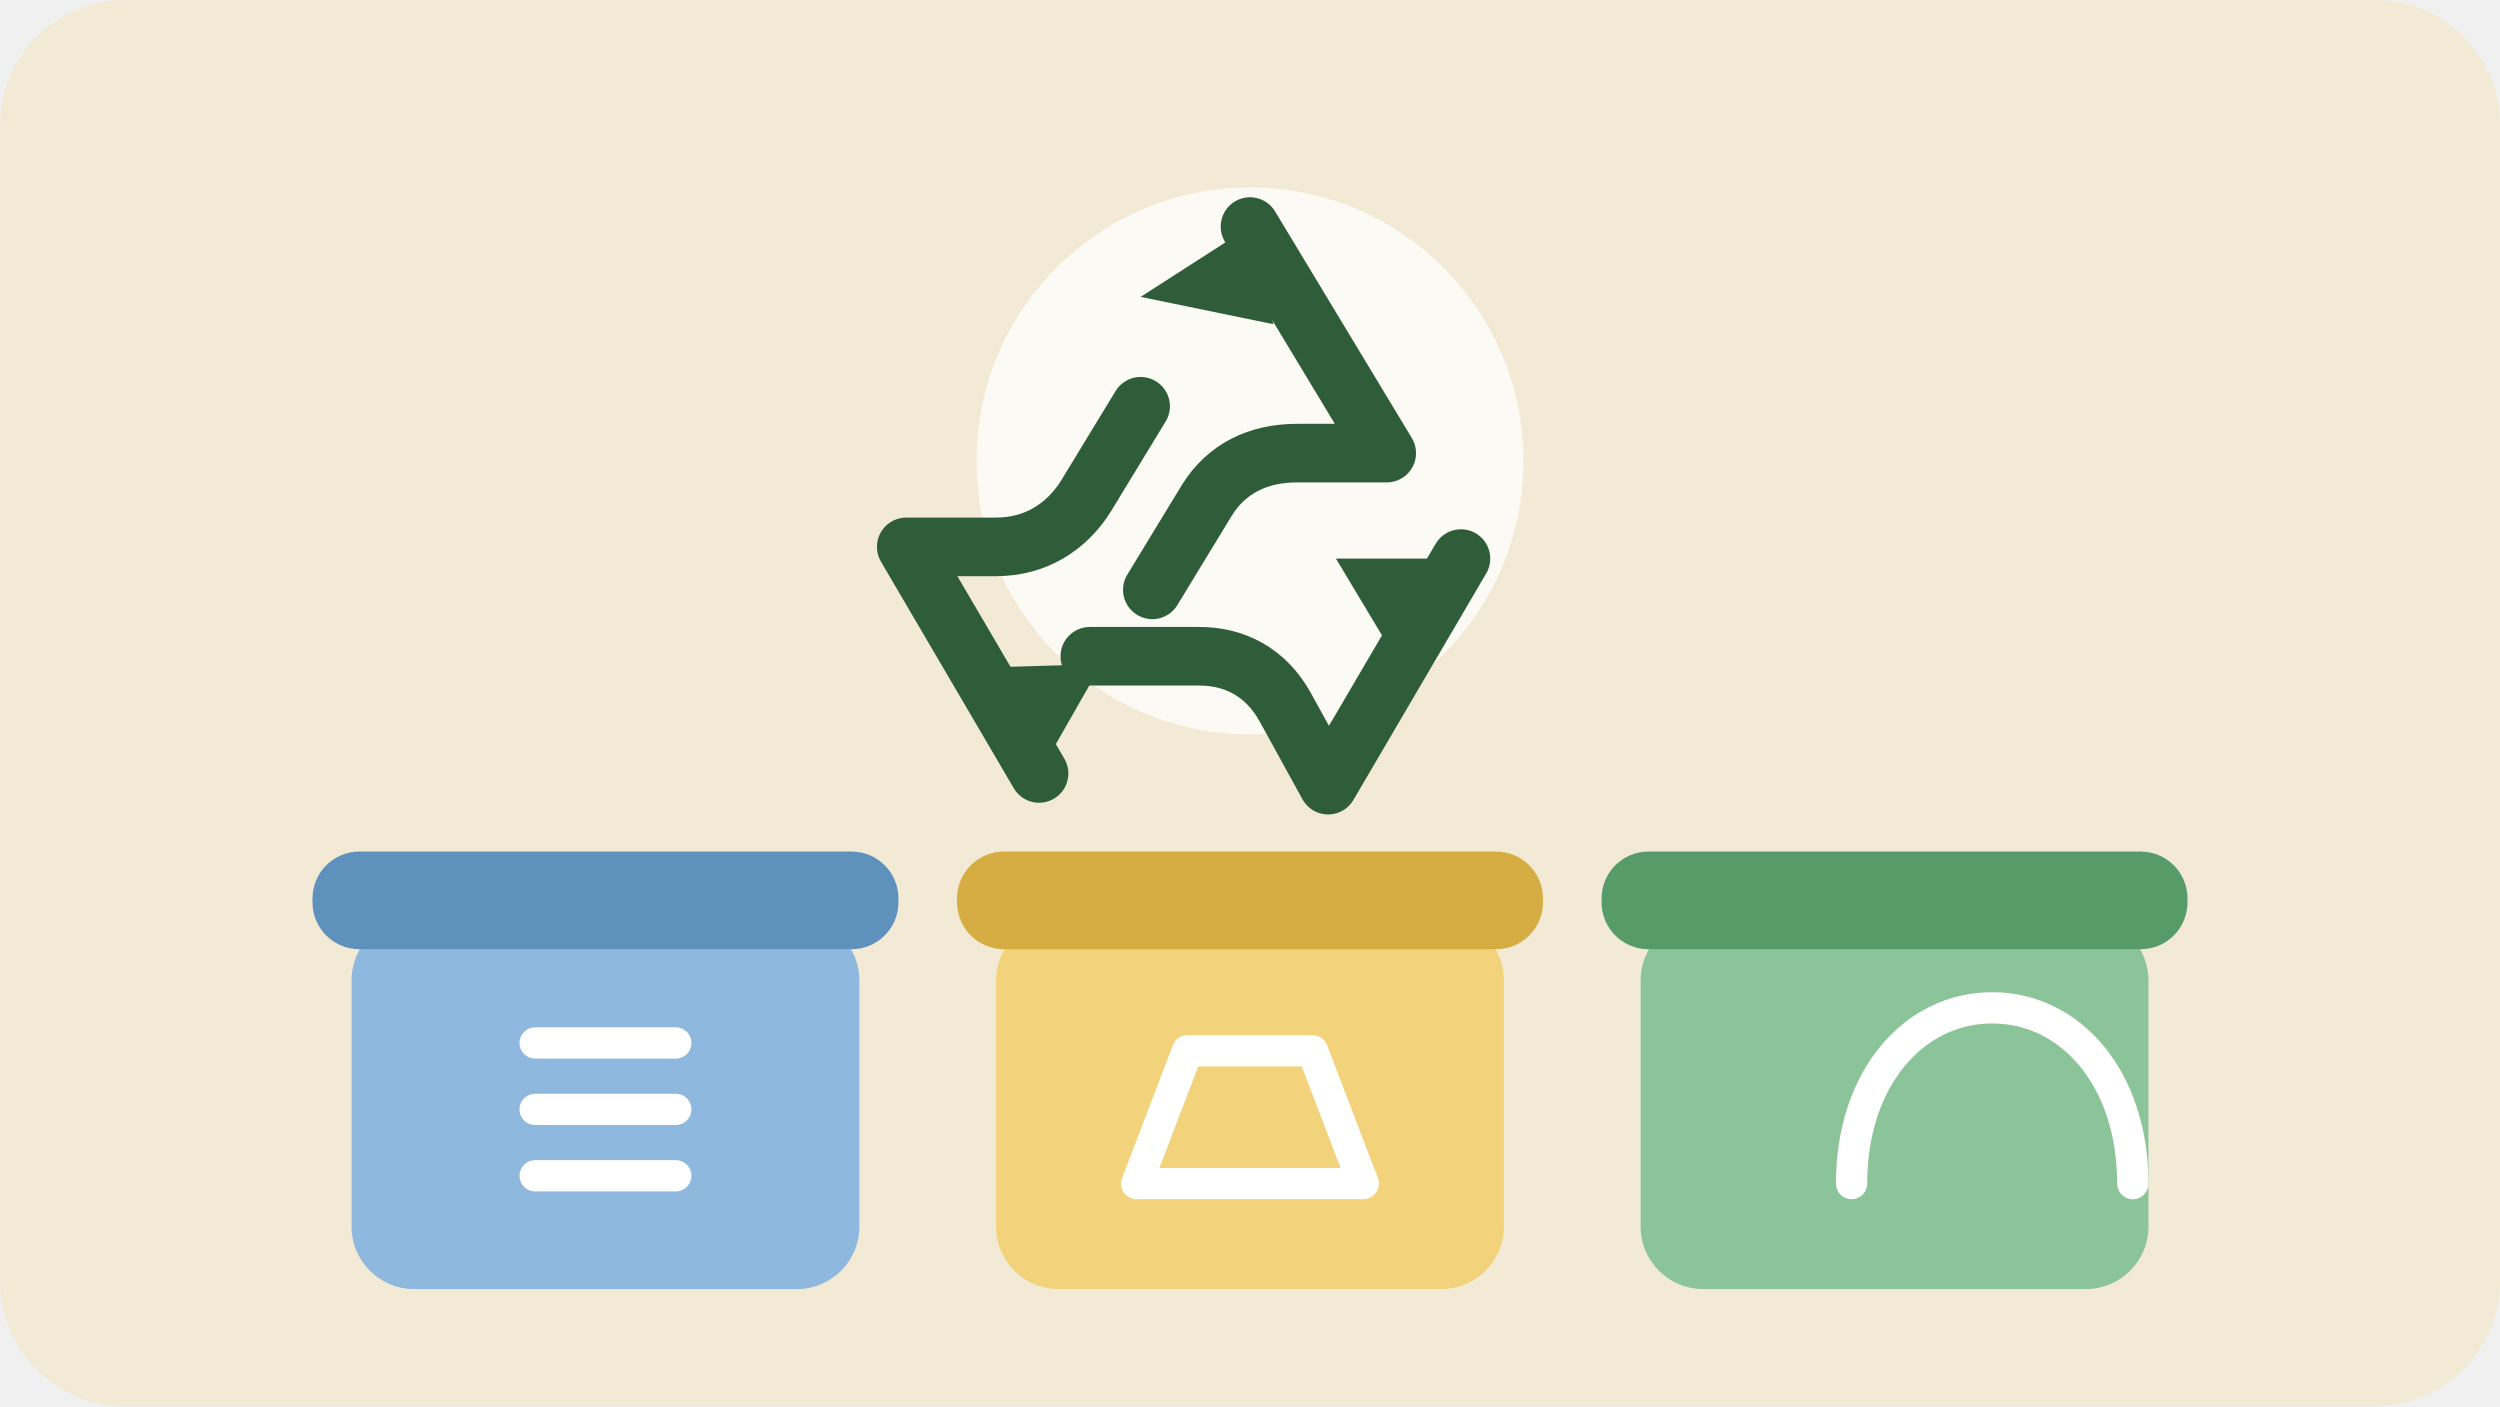
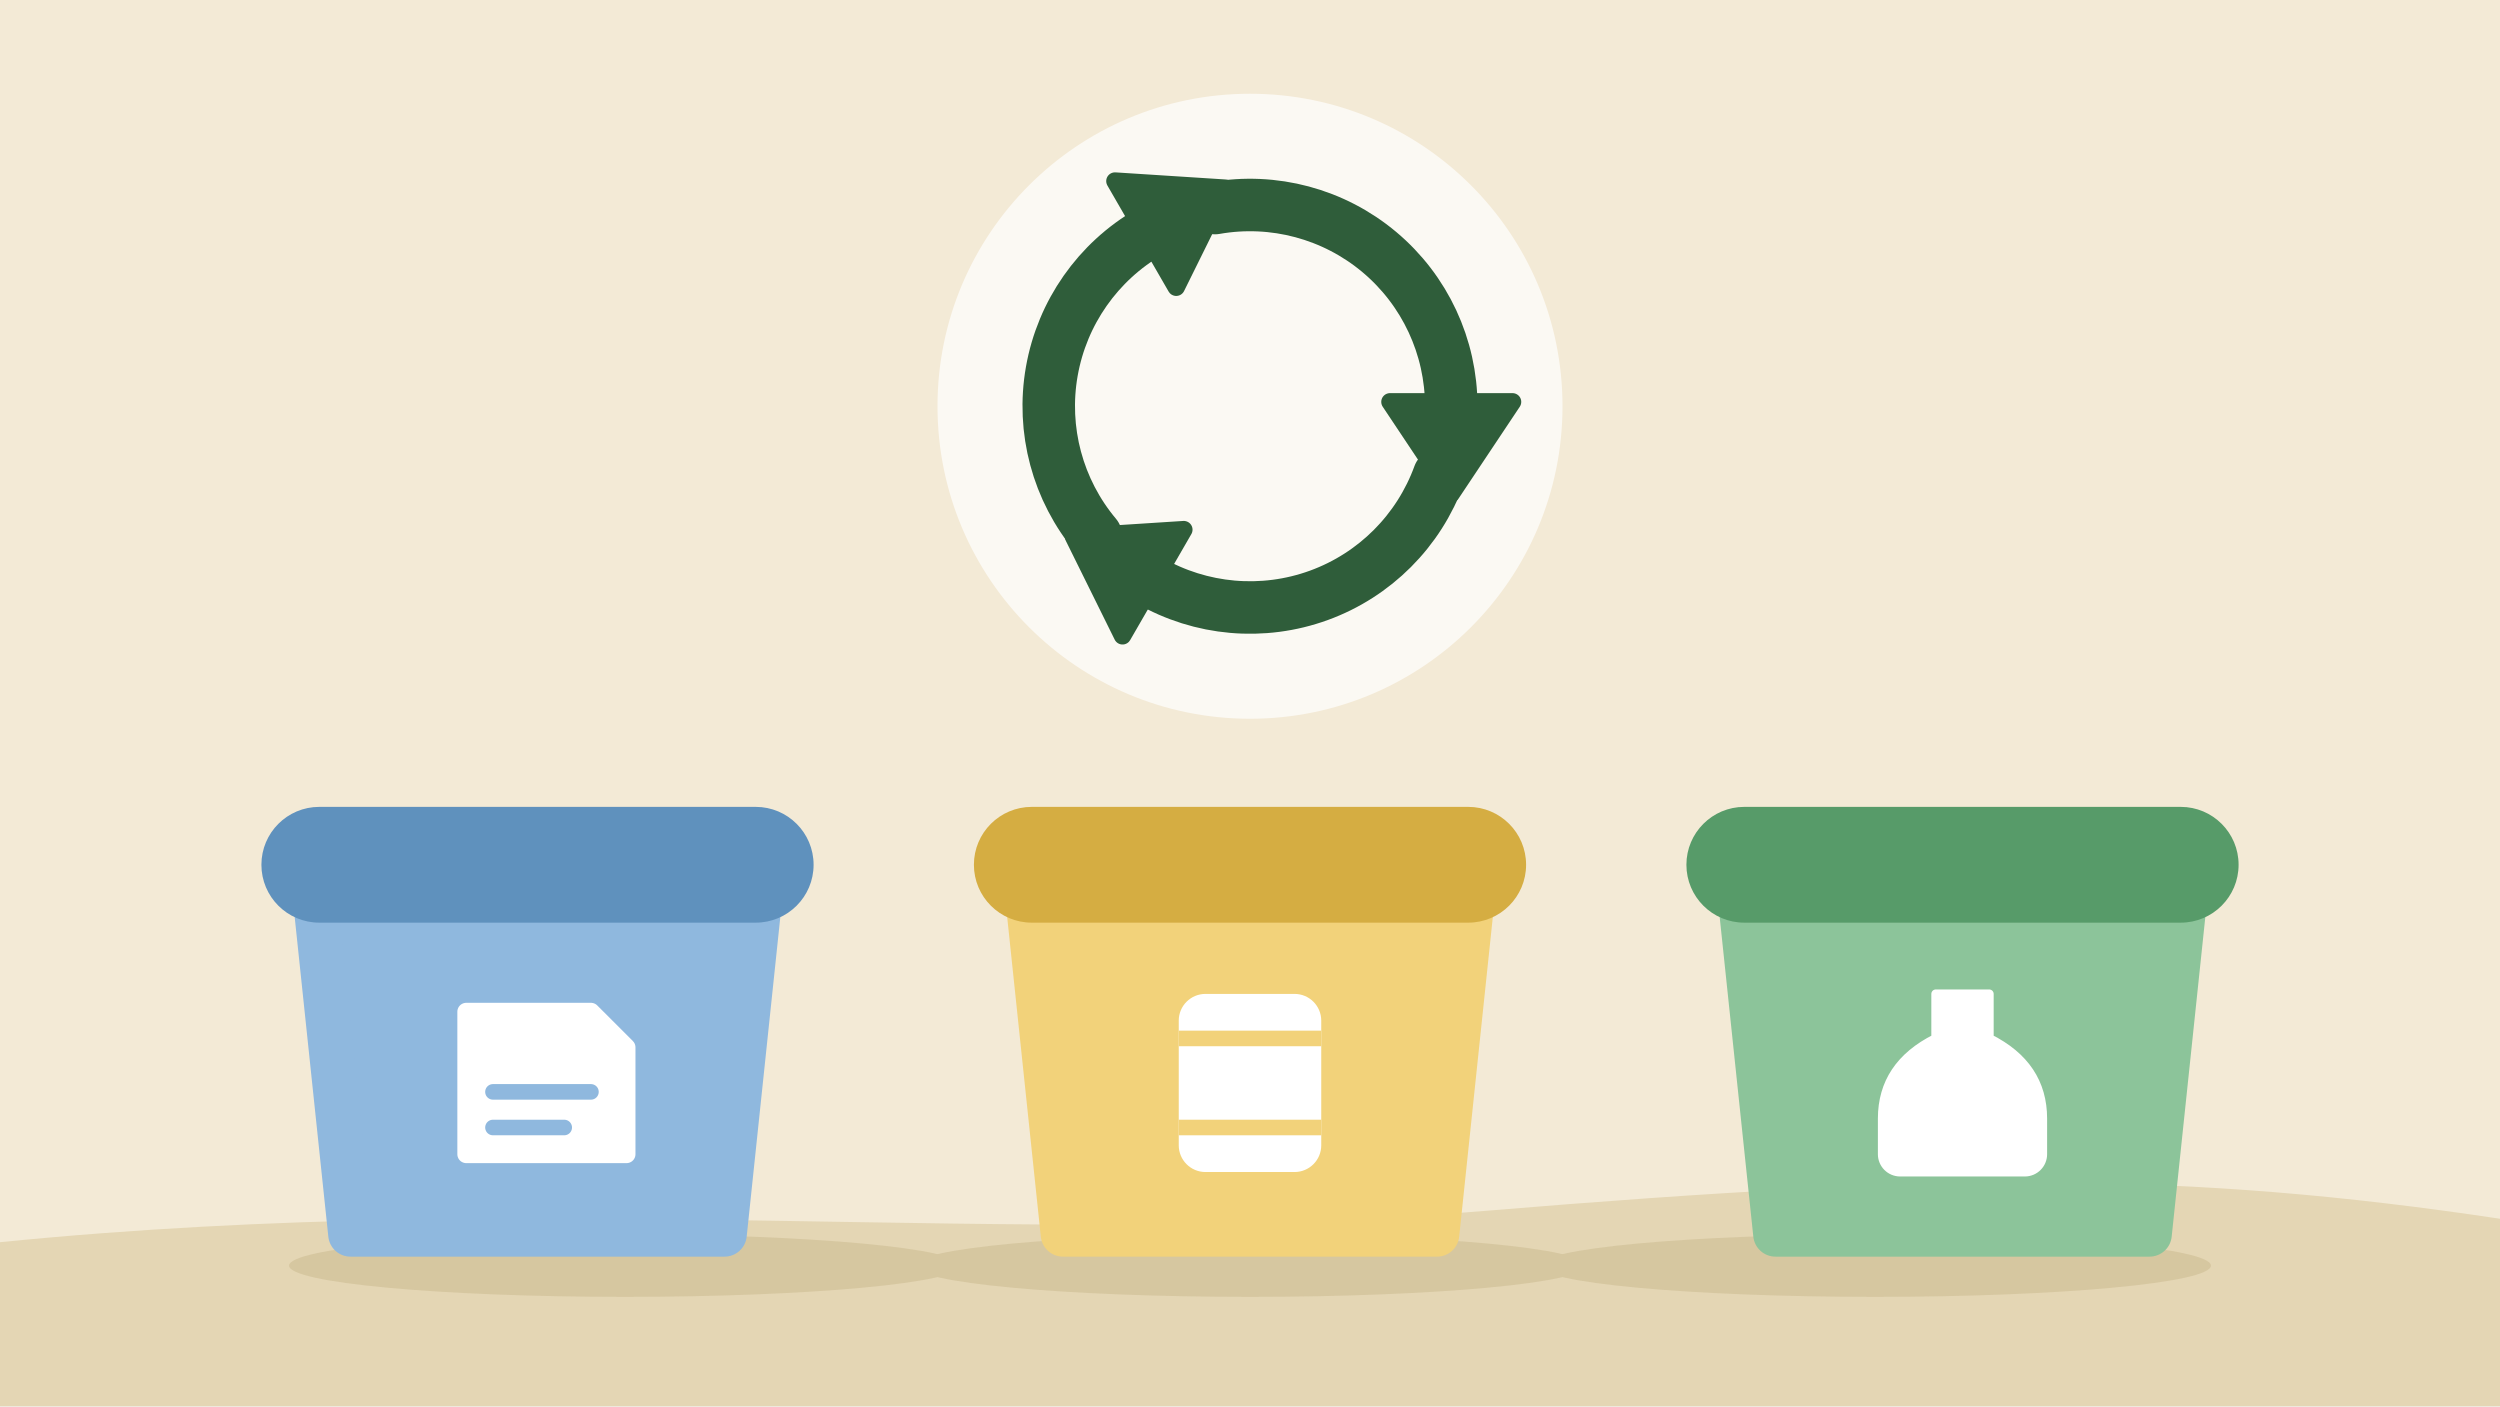
<svg xmlns="http://www.w3.org/2000/svg" width="640" height="360" viewBox="0 0 640 360">
-   <rect width="640" height="360" rx="32" fill="#f3ead6" />
-   <circle cx="320" cy="118" r="70" fill="#ffffff" opacity="0.75" />
-   <path d="M320 58L355 116H332C322 116 314 120 309 128L295 151" fill="none" stroke="#2f5d3a" stroke-width="15" stroke-linecap="round" stroke-linejoin="round" />
-   <path d="M320 58L292 76L326 83Z" fill="#2f5d3a" />
-   <path d="M374 143L340 201L329 181C324 172 316 168 307 168H279" fill="none" stroke="#2f5d3a" stroke-width="15" stroke-linecap="round" stroke-linejoin="round" />
-   <path d="M374 143L342 143L360 173Z" fill="#2f5d3a" />
-   <path d="M266 198L232 140L255 140C265 140 273 135 278 127L292 104" fill="none" stroke="#2f5d3a" stroke-width="15" stroke-linecap="round" stroke-linejoin="round" />
-   <path d="M266 198L282 170L248 171Z" fill="#2f5d3a" />
-   <rect x="90" y="235" width="130" height="95" rx="16" fill="#8fb8de" />
-   <rect x="80" y="218" width="150" height="25" rx="12" fill="#5f91bd" />
-   <rect x="255" y="235" width="130" height="95" rx="16" fill="#f2d27a" />
-   <rect x="245" y="218" width="150" height="25" rx="12" fill="#d5ad42" />
-   <rect x="420" y="235" width="130" height="95" rx="16" fill="#8cc49a" />
-   <rect x="410" y="218" width="150" height="25" rx="12" fill="#579b69" />
-   <path d="M137 267H173M137 284H173M137 301H173" stroke="#ffffff" stroke-width="8" stroke-linecap="round" />
-   <path d="M304 269H336L349 303H291Z" fill="none" stroke="#ffffff" stroke-width="8" stroke-linejoin="round" />
-   <path d="M474 303C474 276 490 258 510 258C530 258 546 276 546 303" fill="none" stroke="#ffffff" stroke-width="8" stroke-linecap="round" />
+   <defs>
+     <g id="seta">
+       <path d="M-8 -45.3A46 46 0 0 1 46 0" fill="none" stroke="#2f5d3a" stroke-width="12" stroke-linecap="round" />
+       <path d="M32 -1L60 -1L46 20Z" fill="#2f5d3a" stroke="#2f5d3a" stroke-width="4" stroke-linejoin="round" />
+     </g>
+   </defs>
+   <rect width="640" height="360" fill="#f3ead6" />
+   <path d="M0 318C140 304 260 320 380 310S560 300 640 312V360H0Z" fill="#e4d6b4" />
+   <g fill="#cdbd93" opacity=".6">
+     <ellipse cx="160" cy="324" rx="86" ry="8" />
+     <ellipse cx="320" cy="324" rx="86" ry="8" />
+     <ellipse cx="480" cy="324" rx="86" ry="8" />
+   </g>
+   <circle cx="320" cy="104" r="80" fill="#ffffff" opacity=".7" />
+   <g transform="translate(320 104) scale(1.12)">
+     <use href="#seta" />
+     <use href="#seta" transform="rotate(120)" />
+     <use href="#seta" transform="rotate(240)" />
+   </g>
+   <g transform="translate(320 316) scale(1.14) translate(-320 -316)">
+     <g>
+       <path d="M110 240H210L202 316H118Z" fill="#8fb8de" stroke="#8fb8de" stroke-width="10" stroke-linejoin="round" />
+       <rect x="98" y="220" width="124" height="26" rx="13" fill="#5f91bd" />
+       <path d="M144 266H172L180 274V298H144Z" fill="#ffffff" stroke="#ffffff" stroke-width="4" stroke-linejoin="round" />
+       <path d="M150 284H172M150 292H166" stroke="#8fb8de" stroke-width="3.5" stroke-linecap="round" />
+     </g>
+     <g>
+       <path d="M270 240H370L362 316H278Z" fill="#f2d27a" stroke="#f2d27a" stroke-width="10" stroke-linejoin="round" />
+       <rect x="258" y="220" width="124" height="26" rx="13" fill="#d5ad42" />
+       <rect x="304" y="262" width="32" height="40" rx="6" fill="#ffffff" />
+       <path d="M304 272H336M304 292H336" stroke="#f2d27a" stroke-width="3.5" />
+     </g>
+     <g>
+       <path d="M430 240H530L522 316H438Z" fill="#8cc49a" stroke="#8cc49a" stroke-width="10" stroke-linejoin="round" />
+       <rect x="418" y="220" width="124" height="26" rx="13" fill="#579b69" />
+       <path d="M474 262H486V272C494 276 498 282 498 290V298A4 4 0 0 1 494 302H466A4 4 0 0 1 462 298V290C462 282 466 276 474 272Z" fill="#ffffff" stroke="#ffffff" stroke-width="2" stroke-linejoin="round" />
+     </g>
+   </g>
</svg>
